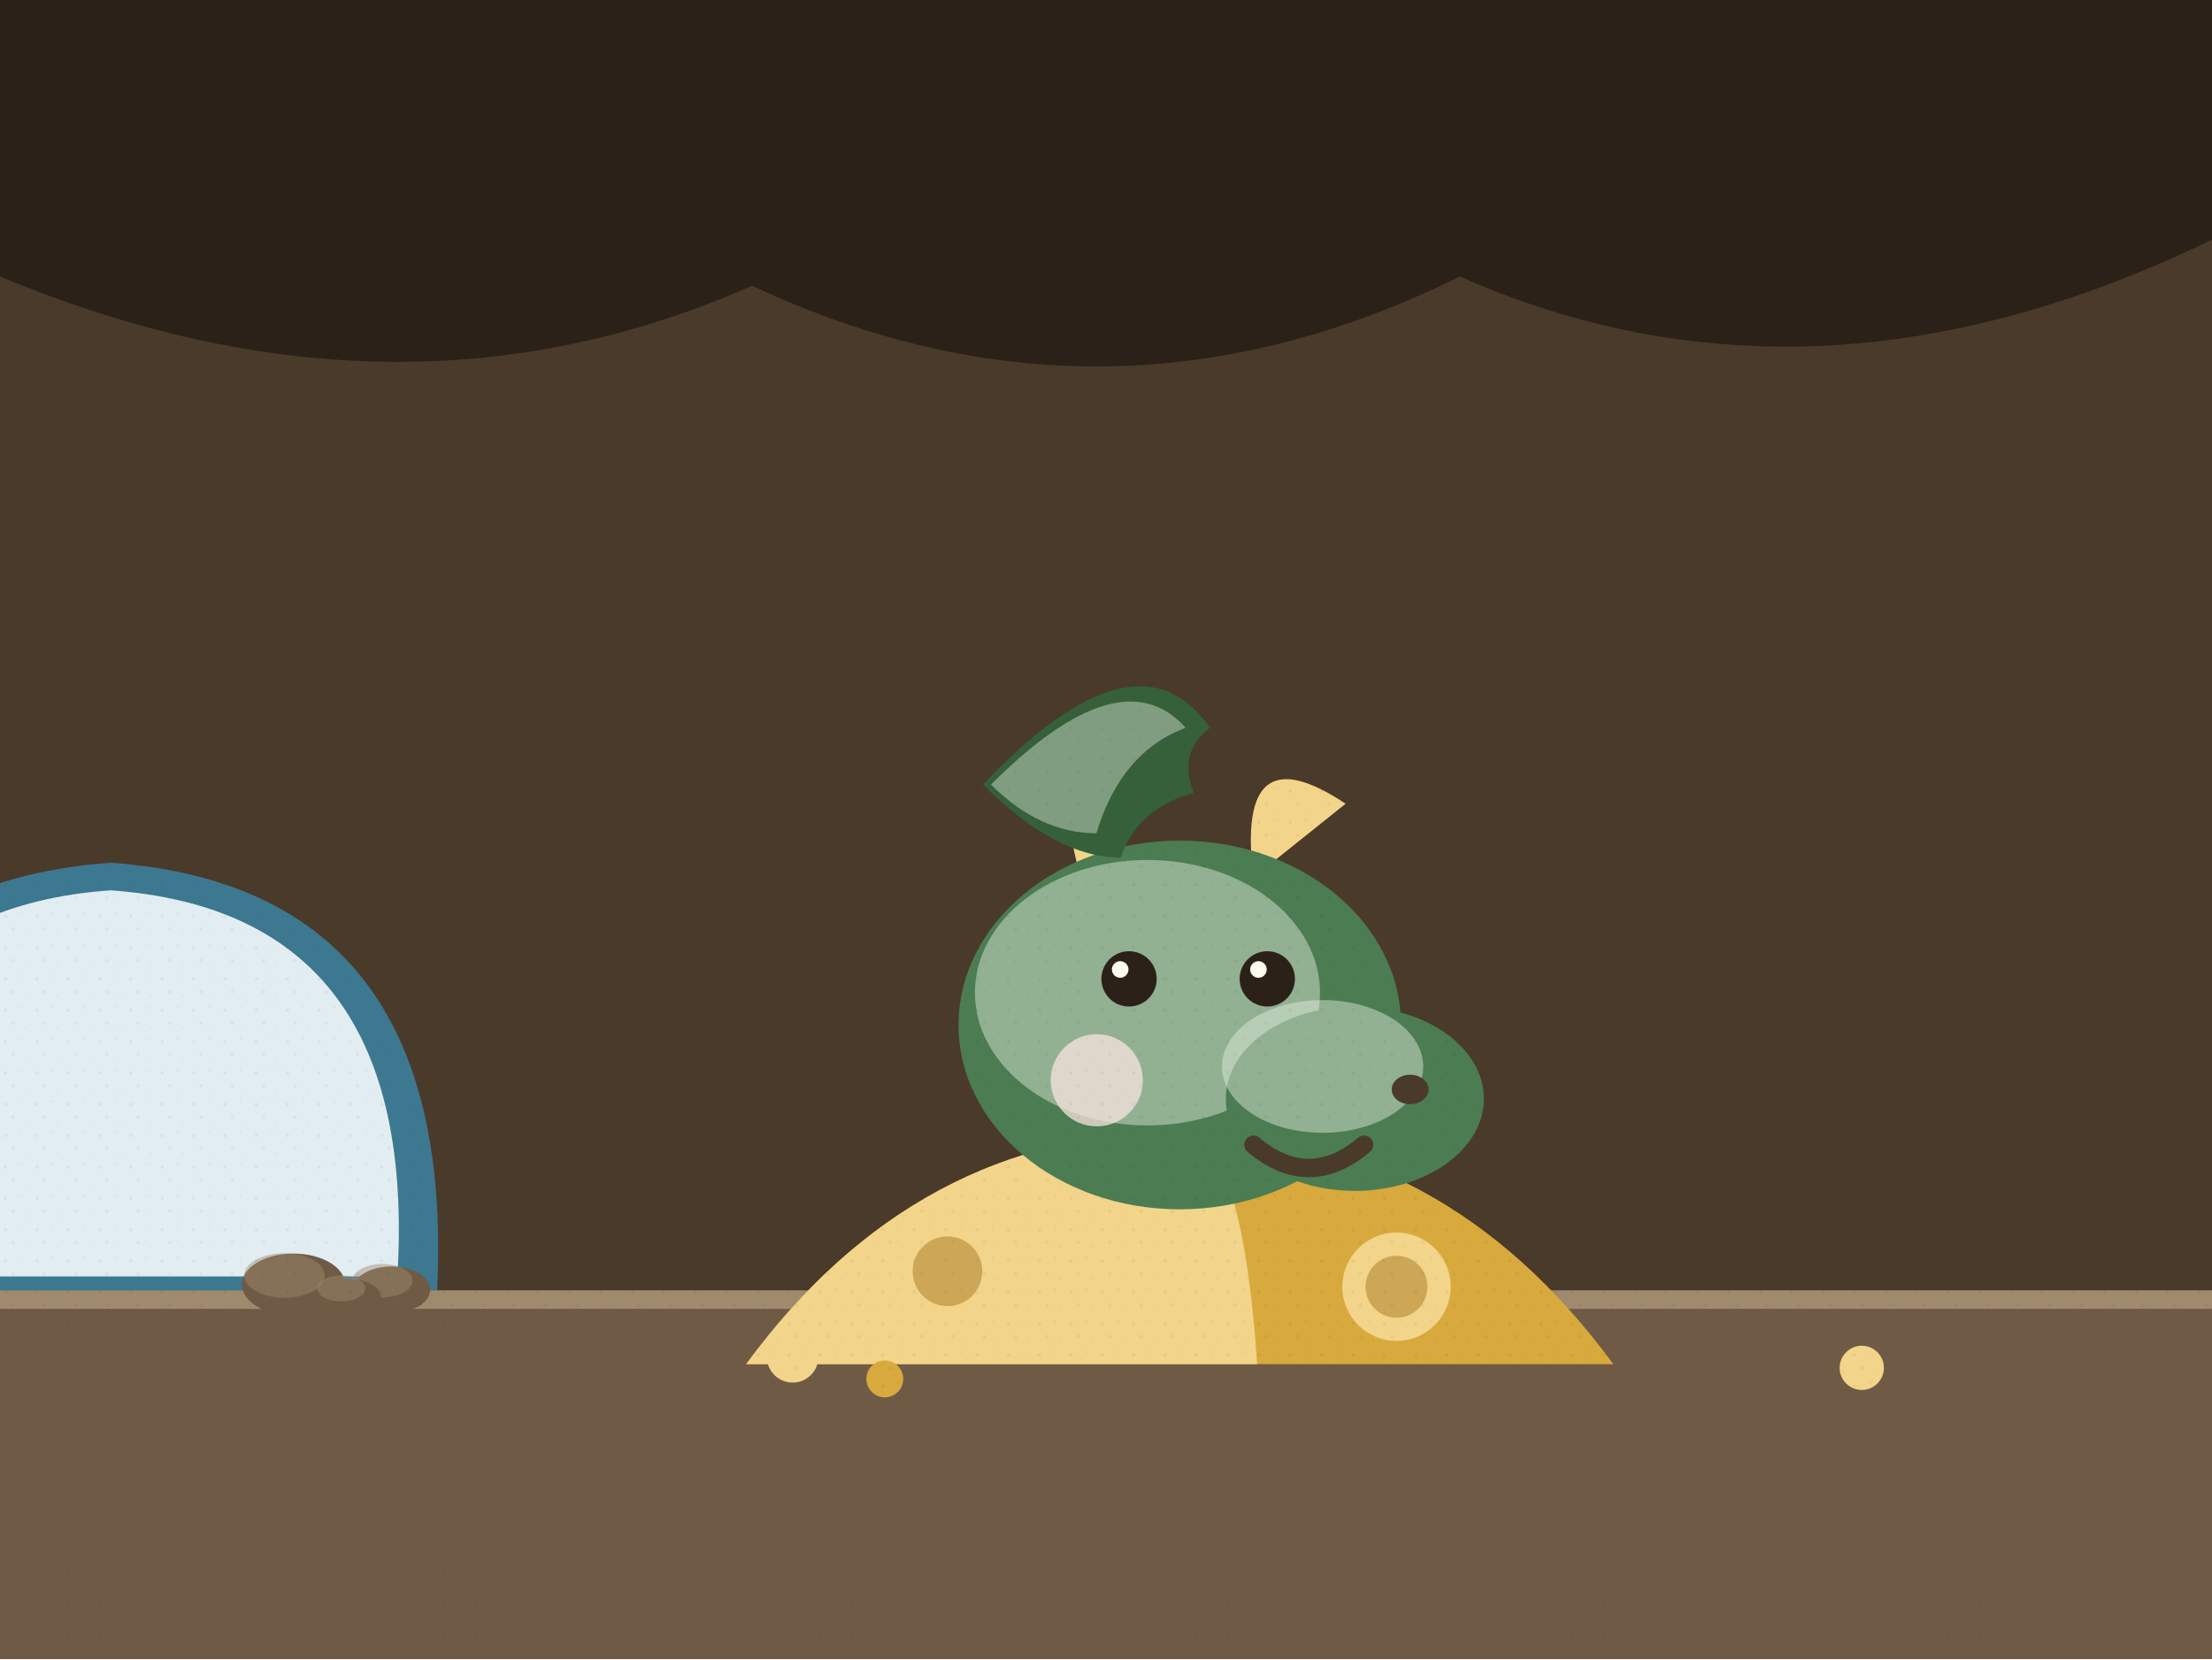
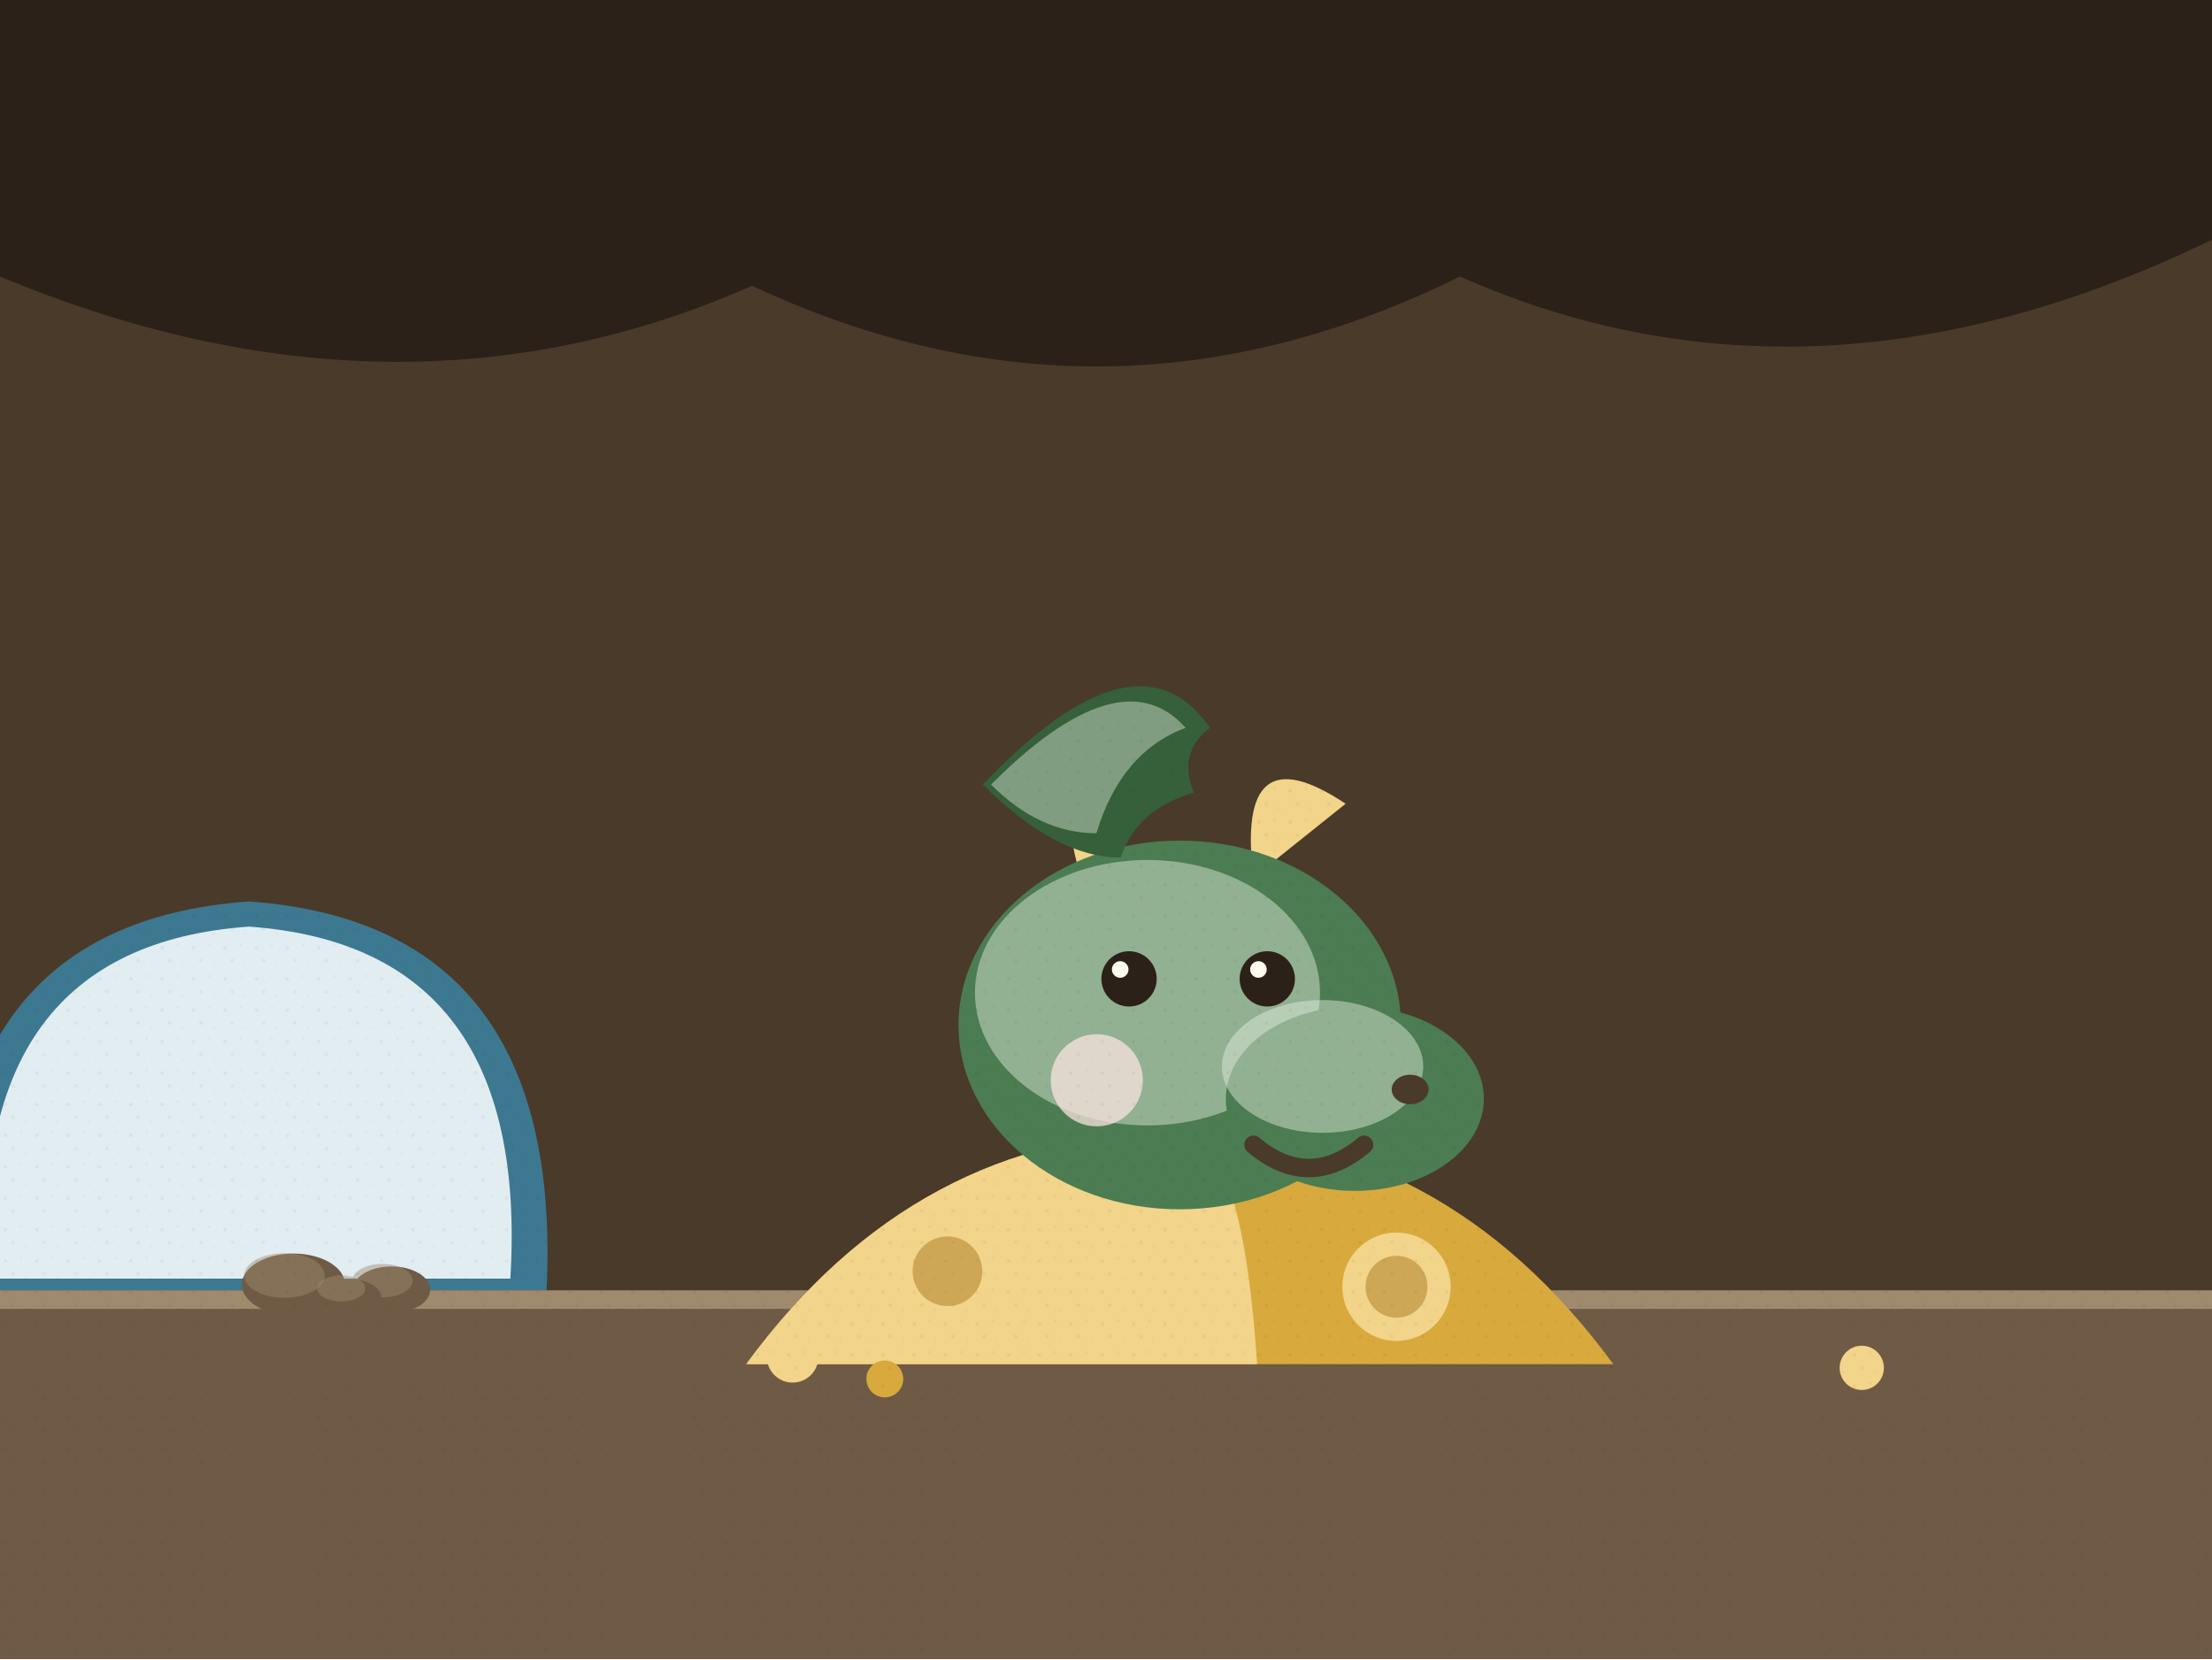
<svg xmlns="http://www.w3.org/2000/svg" viewBox="0 0 1200 900" width="1200" height="900">
  <defs>
    <pattern id="grain" width="17" height="17" patternUnits="userSpaceOnUse">
      <circle cx="3" cy="4" r="0.9" fill="#2B2118" opacity="0.055" />
      <circle cx="11.5" cy="2.5" r="0.7" fill="#2B2118" opacity="0.04" />
      <circle cx="7" cy="11" r="1" fill="#2B2118" opacity="0.05" />
      <circle cx="14" cy="13.5" r="0.65" fill="#2B2118" opacity="0.035" />
    </pattern>
  </defs>
  <rect x="0" y="0" width="1200" height="900" fill="#4A3A2A" />
-   <g transform="translate(60 706) scale(3.4)">
+   <g transform="translate(135 706) scale(3.1)">
    <path d="M-52 0 Q -56 -66 0 -70 Q 56 -66 52 0 Z" fill="#3D7891" />
    <g transform="translate(0 -4) scale(0.88)">
      <path d="M-52 0 Q -56 -66 0 -70 Q 56 -66 52 0 Z" fill="#E2EDF2" />
    </g>
  </g>
  <path d="M0 0 L1200 0 L1200 130 Q 984 235 792 150 Q 600 245 408 155 Q 216 240 0 150 Z" fill="#2B2118" />
  <rect x="0" y="700" width="1200" height="200" fill="#6F5B45" />
  <rect x="0" y="700" width="1200" height="10" fill="#A08A6E" />
  <g transform="translate(190 708) scale(1.4)">
    <ellipse cx="-22" cy="-8" rx="20" ry="12" fill="#6F5B45" />
    <ellipse cx="-25.5" cy="-11.5" rx="15.6" ry="8.64" fill="#A08A6E" opacity="0.45" />
    <ellipse cx="16" cy="-6" rx="15" ry="9" fill="#6F5B45" />
    <ellipse cx="12.5" cy="-9.5" rx="11.7" ry="6.48" fill="#A08A6E" opacity="0.45" />
    <ellipse cx="0" cy="-3" rx="12" ry="7" fill="#6F5B45" />
    <ellipse cx="-3.5" cy="-6.5" rx="9.36" ry="5.04" fill="#A08A6E" opacity="0.45" />
  </g>
  <g transform="translate(640 740) scale(4.2)">
    <path d="M-56 0 Q -34 -30 0 -30 Q 34 -30 56 0 Z" fill="#D8A93C" />
    <path d="M-56 0 Q -34 -30 0 -30 Q 8 -30 10 0 Z" fill="#F2D48A" />
    <circle cx="-30" cy="-12" r="8" fill="#F2D48A" />
    <circle cx="-30" cy="-12" r="4.5" fill="#A87A22" opacity="0.5" />
    <circle cx="28" cy="-10" r="7" fill="#F2D48A" />
    <circle cx="28" cy="-10" r="4" fill="#A87A22" opacity="0.5" />
    <path d="M-6 -30 L-6 -48 L14 -48 L14 -30 Z" fill="#F2D48A" />
    <path d="M14 -44 q 12 4 0 12" fill="none" stroke="#A87A22" stroke-width="3" />
    <rect x="-11" y="-30" width="30" height="5" rx="2" fill="#A87A22" />
  </g>
  <g transform="translate(640 660) scale(4)">
    <g transform="translate(0 -6) scale(1.25)">
      <g transform="">
        <path d="M-10 -30 Q -16 -46 -2 -42 Z" fill="#F2D48A" />
        <path d="M8 -32 Q 6 -48 18 -40 Z" fill="#F2D48A" />
        <ellipse cx="0" cy="-16" rx="24" ry="20" fill="#4C7C51" />
        <ellipse cx="-3.5" cy="-19.5" rx="18.72" ry="14.4" fill="#E7F0E2" opacity="0.45" />
        <ellipse cx="19" cy="-8" rx="14" ry="10" fill="#4C7C51" />
        <ellipse cx="15.5" cy="-11.5" rx="10.92" ry="7.2" fill="#E7F0E2" opacity="0.45" />
        <ellipse cx="25" cy="-9" rx="2" ry="1.6" fill="#4A3A2A" />
        <circle cx="-5.5" cy="-21" r="3" fill="#2B2118" />
        <circle cx="9.5" cy="-21" r="3" fill="#2B2118" />
        <circle cx="-6.46" cy="-22.02" r="0.9" fill="#FFFBF0" />
        <circle cx="8.54" cy="-22.02" r="0.9" fill="#FFFBF0" />
        <path d="M8 -3 q 6 5.04 12 0" fill="none" stroke="#4A3A2A" stroke-width="2" stroke-linecap="round" stroke-linejoin="round" />
        <circle cx="-9" cy="-10" r="5" fill="#F8E3DF" opacity="0.75" />
      </g>
    </g>
    <g transform="translate(-30 -30) scale(0.55)">
      <g transform="">
        <path d="M6 -52 Q 44 -92 62 -66 Q 54 -60 58 -50 Q 44 -46 40 -34 Q 24 -34 6 -52 Z" fill="#35603A" />
        <path d="M8 -52 Q 40 -84 56 -66 Q 40 -60 34 -40 Q 20 -40 8 -52 Z" fill="#E7F0E2" opacity="0.42" />
      </g>
    </g>
  </g>
  <circle cx="430" cy="736" r="14" fill="#F2D48A" />
  <circle cx="480" cy="748" r="10" fill="#D8A93C" />
  <circle cx="1010" cy="742" r="12" fill="#F2D48A" />
  <rect x="0" y="0" width="1200" height="900" fill="url(#grain)" />
</svg>
